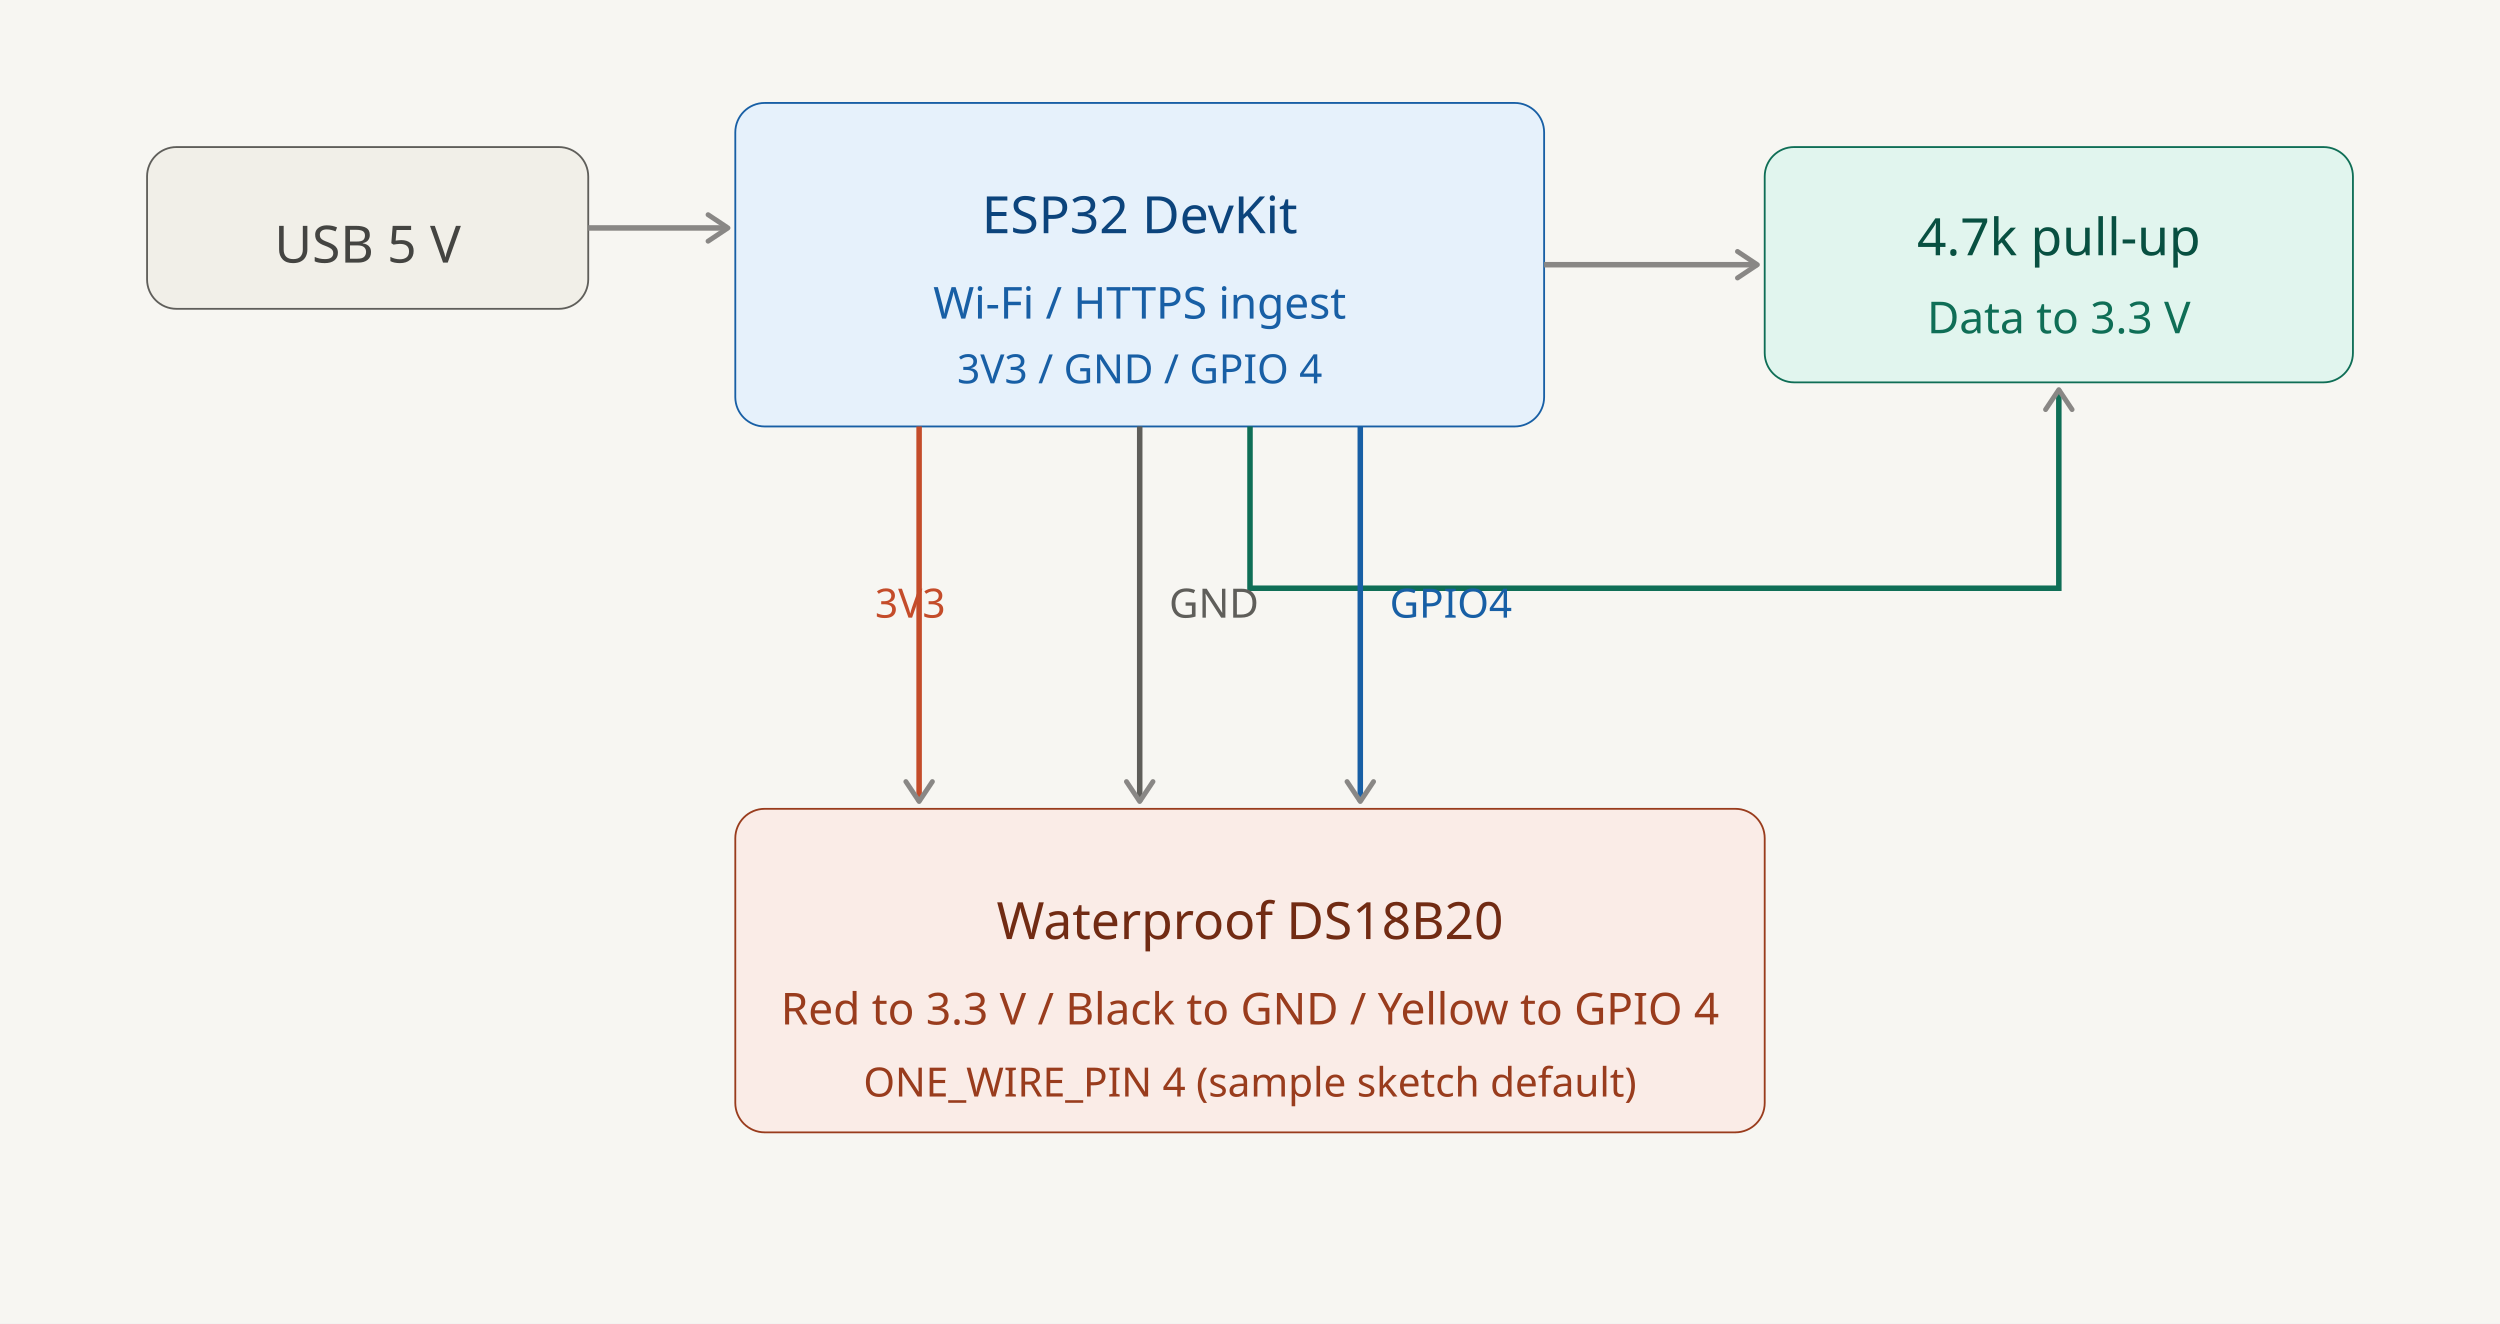
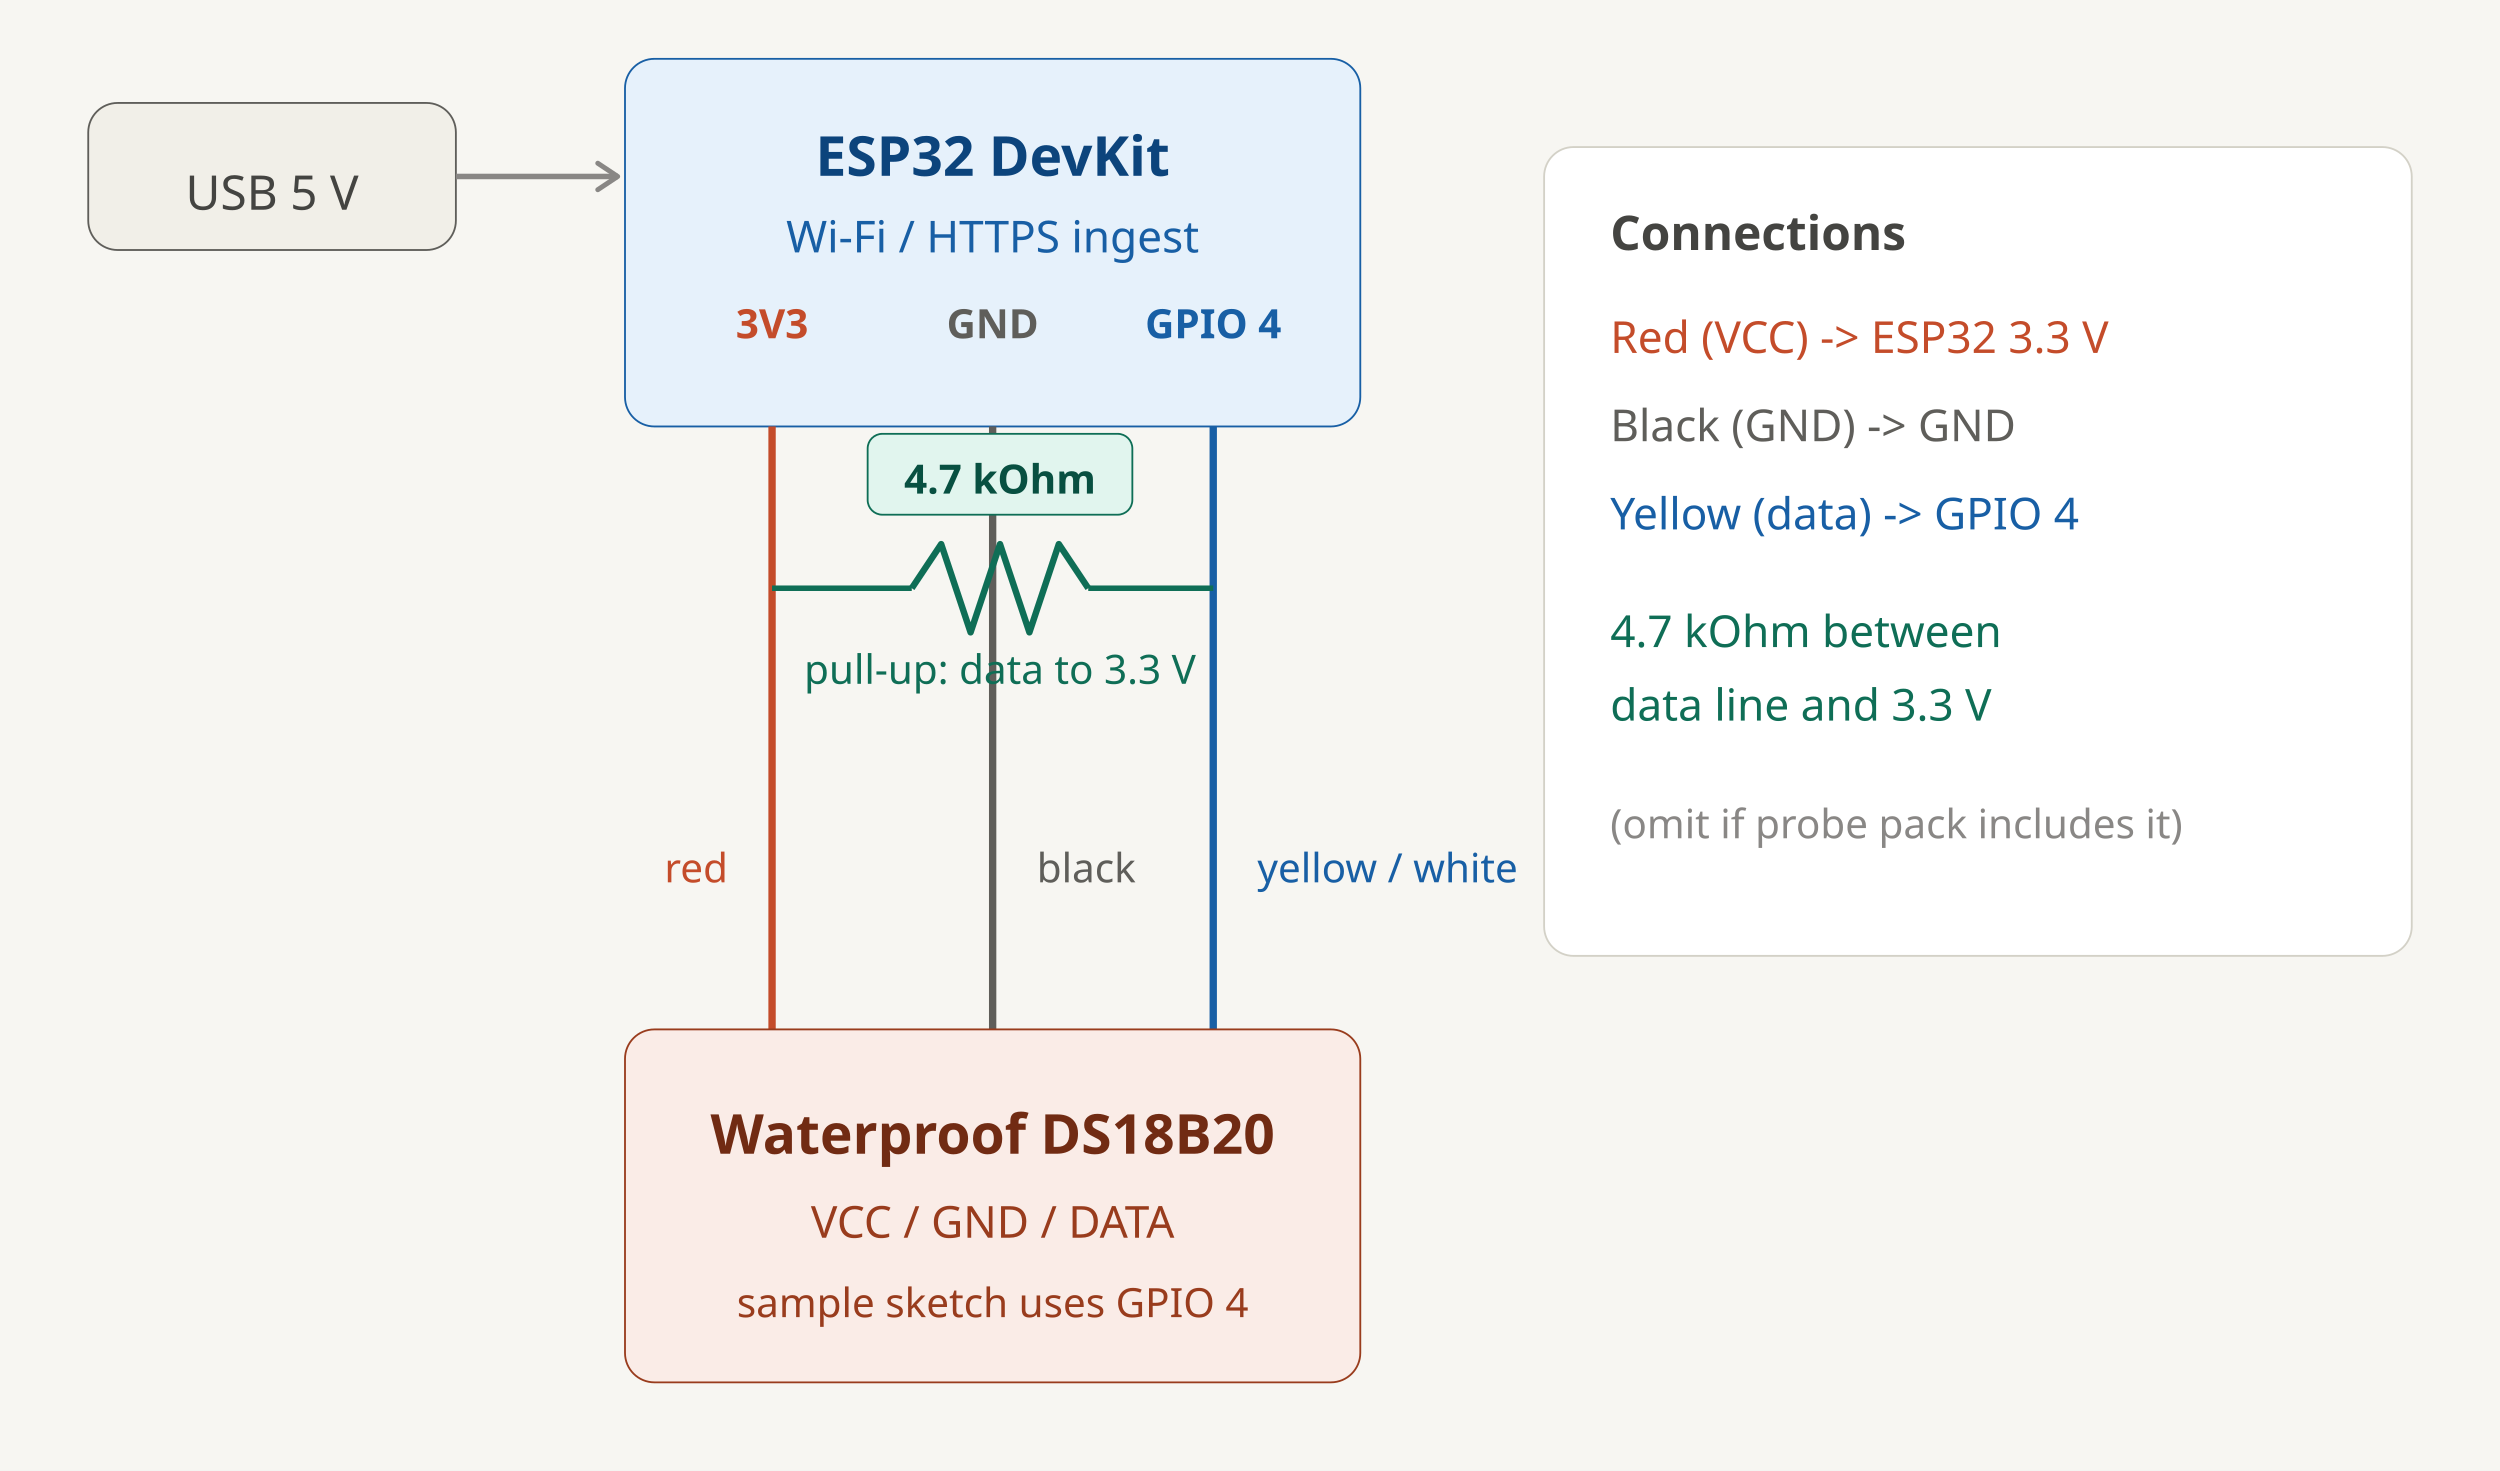
- <svg xmlns="http://www.w3.org/2000/svg" width="680" height="360" viewBox="0 0 680 360" role="img" aria-labelledby="esp32-wiring-title esp32-wiring-desc">
+ <svg xmlns="http://www.w3.org/2000/svg" width="680" height="400" viewBox="0 0 680 400" role="img" aria-labelledby="esp32-wiring-title esp32-wiring-desc">
  <defs>
    <marker id="arrow" viewBox="0 0 10 10" refX="8" refY="5" markerWidth="6" markerHeight="6" orient="auto-start-reverse">
      <path d="M2 1L8 5L2 9" fill="none" stroke="#898785" stroke-width="1.5" stroke-linecap="round" stroke-linejoin="round" />
    </marker>
  </defs>
-   <rect width="680" height="360" fill="#f7f6f2" />
-   <rect x="40" y="40" width="120" height="44" rx="8" fill="#f1efe8" stroke="#5f5e5a" stroke-width="0.5" />
-   <text x="100" y="66" text-anchor="middle" dominant-baseline="central" fill="#444441" font-size="14" font-weight="500" font-family="system-ui, sans-serif">USB 5 V</text>
-   <rect x="200" y="28" width="220" height="88" rx="8" fill="#e6f1fb" stroke="#185fa5" stroke-width="0.5" />
-   <text x="310" y="58" text-anchor="middle" dominant-baseline="central" fill="#0c447c" font-size="14" font-weight="500" font-family="system-ui, sans-serif">ESP32 DevKit</text>
-   <text x="310" y="82" text-anchor="middle" dominant-baseline="central" fill="#185fa5" font-size="12" font-family="system-ui, sans-serif">Wi-Fi / HTTPS ingest</text>
-   <text x="310" y="100" text-anchor="middle" dominant-baseline="central" fill="#185fa5" font-size="11" font-family="system-ui, sans-serif">3V3 / GND / GPIO 4</text>
-   <rect x="480" y="40" width="160" height="64" rx="8" fill="#e1f5ee" stroke="#0f6e56" stroke-width="0.5" />
-   <text x="560" y="64" text-anchor="middle" dominant-baseline="central" fill="#085041" font-size="14" font-weight="500" font-family="system-ui, sans-serif">4.7k pull-up</text>
-   <text x="560" y="86" text-anchor="middle" dominant-baseline="central" fill="#0f6e56" font-size="12" font-family="system-ui, sans-serif">Data to 3.3 V</text>
-   <rect x="200" y="220" width="280" height="88" rx="8" fill="#faece7" stroke="#993c1d" stroke-width="0.5" />
-   <text x="340" y="250" text-anchor="middle" dominant-baseline="central" fill="#712b13" font-size="14" font-weight="500" font-family="system-ui, sans-serif">Waterproof DS18B20</text>
-   <text x="340" y="274" text-anchor="middle" dominant-baseline="central" fill="#993c1d" font-size="12" font-family="system-ui, sans-serif">Red to 3.3 V / Black to GND / Yellow to GPIO 4</text>
-   <text x="340" y="294" text-anchor="middle" dominant-baseline="central" fill="#993c1d" font-size="11" font-family="system-ui, sans-serif">ONE_WIRE_PIN 4 (sample sketch default)</text>
-   <line x1="160" y1="62" x2="198" y2="62" stroke="#898785" stroke-width="1.5" marker-end="url(#arrow)" fill="none" />
-   <line x1="420" y1="72" x2="478" y2="72" stroke="#898785" stroke-width="1.5" marker-end="url(#arrow)" fill="none" />
-   <path d="M340,116 L340,160 L560,160 L560,106" stroke="#0f6e56" stroke-width="1.5" fill="none" marker-end="url(#arrow)" />
-   <path d="M250,116 L250,218" stroke="#c44c2a" stroke-width="1.5" fill="none" marker-end="url(#arrow)" />
-   <path d="M310,116 L310,218" stroke="#5f5e5a" stroke-width="1.5" fill="none" marker-end="url(#arrow)" />
-   <path d="M370,116 L370,218" stroke="#185fa5" stroke-width="1.5" fill="none" marker-end="url(#arrow)" />
-   <text x="238" y="168" fill="#c44c2a" font-size="11" font-family="system-ui, sans-serif">3V3</text>
-   <text x="318" y="168" fill="#5f5e5a" font-size="11" font-family="system-ui, sans-serif">GND</text>
-   <text x="378" y="168" fill="#185fa5" font-size="11" font-family="system-ui, sans-serif">GPIO4</text>
+   <rect width="680" height="400" fill="#f7f6f2" />
+   <rect x="24" y="28" width="100" height="40" rx="8" fill="#f1efe8" stroke="#5f5e5a" stroke-width="0.5" />
+   <text x="74" y="52" text-anchor="middle" dominant-baseline="central" fill="#444441" font-size="13" font-weight="500" font-family="system-ui, sans-serif">USB 5 V</text>
+   <line x1="124" y1="48" x2="168" y2="48" stroke="#898785" stroke-width="1.5" marker-end="url(#arrow)" fill="none" />
+   <rect x="170" y="16" width="200" height="100" rx="8" fill="#e6f1fb" stroke="#185fa5" stroke-width="0.5" />
+   <text x="270" y="42" text-anchor="middle" dominant-baseline="central" fill="#0c447c" font-size="15" font-weight="600" font-family="system-ui, sans-serif">ESP32 DevKit</text>
+   <text x="270" y="64" text-anchor="middle" dominant-baseline="central" fill="#185fa5" font-size="12" font-family="system-ui, sans-serif">Wi-Fi / HTTPS ingest</text>
+   <text x="210" y="92" text-anchor="middle" fill="#c44c2a" font-size="11" font-weight="600" font-family="system-ui, sans-serif">3V3</text>
+   <text x="270" y="92" text-anchor="middle" fill="#5f5e5a" font-size="11" font-weight="600" font-family="system-ui, sans-serif">GND</text>
+   <text x="330" y="92" text-anchor="middle" fill="#185fa5" font-size="11" font-weight="600" font-family="system-ui, sans-serif">GPIO 4</text>
+   <line x1="210" y1="116" x2="210" y2="280" stroke="#c44c2a" stroke-width="2" />
+   <line x1="270" y1="116" x2="270" y2="280" stroke="#5f5e5a" stroke-width="2" />
+   <line x1="330" y1="116" x2="330" y2="280" stroke="#185fa5" stroke-width="2" />
+   <line x1="210" y1="160" x2="248" y2="160" stroke="#0f6e56" stroke-width="1.5" />
+   <path d="M248,160 L256,148 L264,172 L272,148 L280,172 L288,148 L296,160" fill="none" stroke="#0f6e56" stroke-width="1.75" stroke-linejoin="round" />
+   <line x1="296" y1="160" x2="330" y2="160" stroke="#0f6e56" stroke-width="1.5" />
+   <rect x="236" y="118" width="72" height="22" rx="4" fill="#e1f5ee" stroke="#0f6e56" stroke-width="0.5" />
+   <text x="272" y="130" text-anchor="middle" dominant-baseline="central" fill="#085041" font-size="11" font-weight="600" font-family="system-ui, sans-serif">4.7 kOhm</text>
+   <text x="272" y="186" text-anchor="middle" fill="#0f6e56" font-size="11" font-family="system-ui, sans-serif">pull-up: data to 3.3 V</text>
+   <text x="198" y="240" text-anchor="end" fill="#c44c2a" font-size="11" font-family="system-ui, sans-serif">red</text>
+   <text x="282" y="240" fill="#5f5e5a" font-size="11" font-family="system-ui, sans-serif">black</text>
+   <text x="342" y="240" fill="#185fa5" font-size="11" font-family="system-ui, sans-serif">yellow / white</text>
+   <rect x="170" y="280" width="200" height="96" rx="8" fill="#faece7" stroke="#993c1d" stroke-width="0.5" />
+   <text x="270" y="308" text-anchor="middle" dominant-baseline="central" fill="#712b13" font-size="15" font-weight="600" font-family="system-ui, sans-serif">Waterproof DS18B20</text>
+   <text x="270" y="332" text-anchor="middle" dominant-baseline="central" fill="#993c1d" font-size="12" font-family="system-ui, sans-serif">VCC / GND / DATA</text>
+   <text x="270" y="354" text-anchor="middle" dominant-baseline="central" fill="#993c1d" font-size="11" font-family="system-ui, sans-serif">sample sketch uses GPIO 4</text>
+   <rect x="420" y="40" width="236" height="220" rx="8" fill="#fff" stroke="#d3d1c7" stroke-width="0.5" />
+   <text x="438" y="68" fill="#444441" font-size="13" font-weight="600" font-family="system-ui, sans-serif">Connections</text>
+   <text x="438" y="96" fill="#c44c2a" font-size="12" font-family="system-ui, sans-serif">Red (VCC)  -&gt; ESP32 3.3 V</text>
+   <text x="438" y="120" fill="#5f5e5a" font-size="12" font-family="system-ui, sans-serif">Black (GND) -&gt; GND</text>
+   <text x="438" y="144" fill="#185fa5" font-size="12" font-family="system-ui, sans-serif">Yellow (data) -&gt; GPIO 4</text>
+   <text x="438" y="176" fill="#0f6e56" font-size="12" font-family="system-ui, sans-serif">4.7 kOhm between</text>
+   <text x="438" y="196" fill="#0f6e56" font-size="12" font-family="system-ui, sans-serif">data line and 3.3 V</text>
+   <text x="438" y="228" fill="#898785" font-size="11" font-family="system-ui, sans-serif">(omit if probe pack includes it)</text>
</svg>
